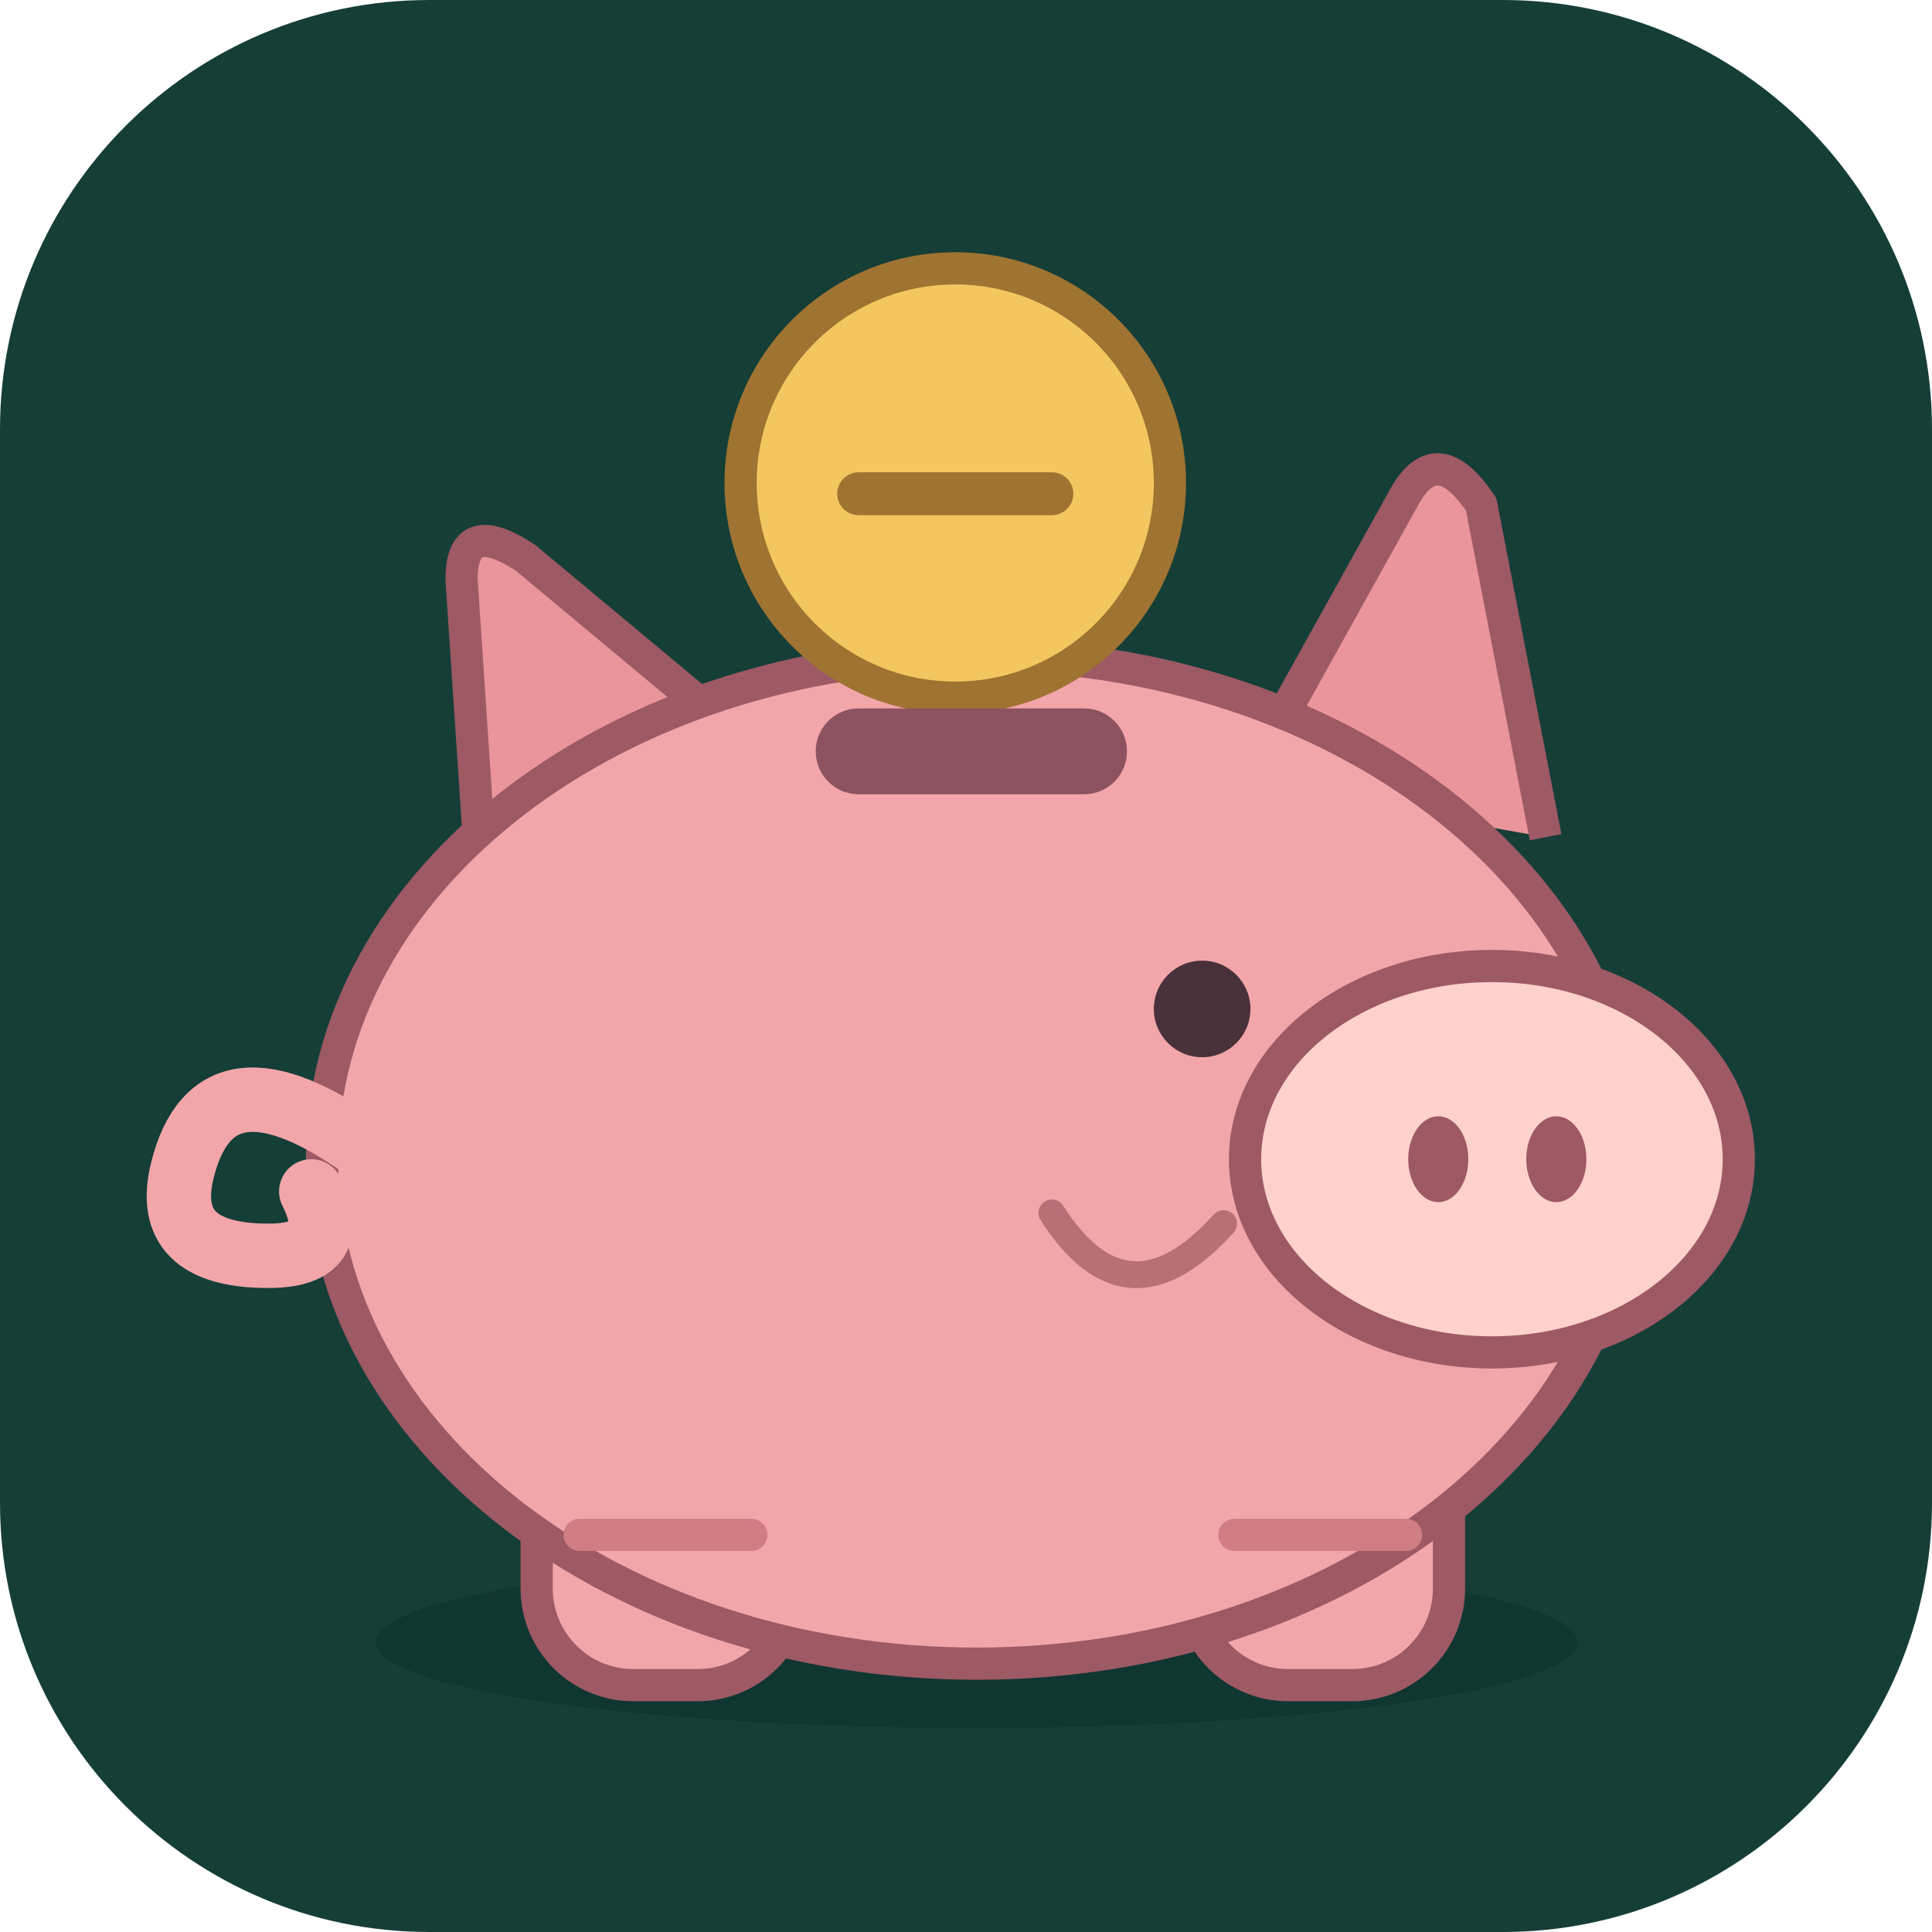
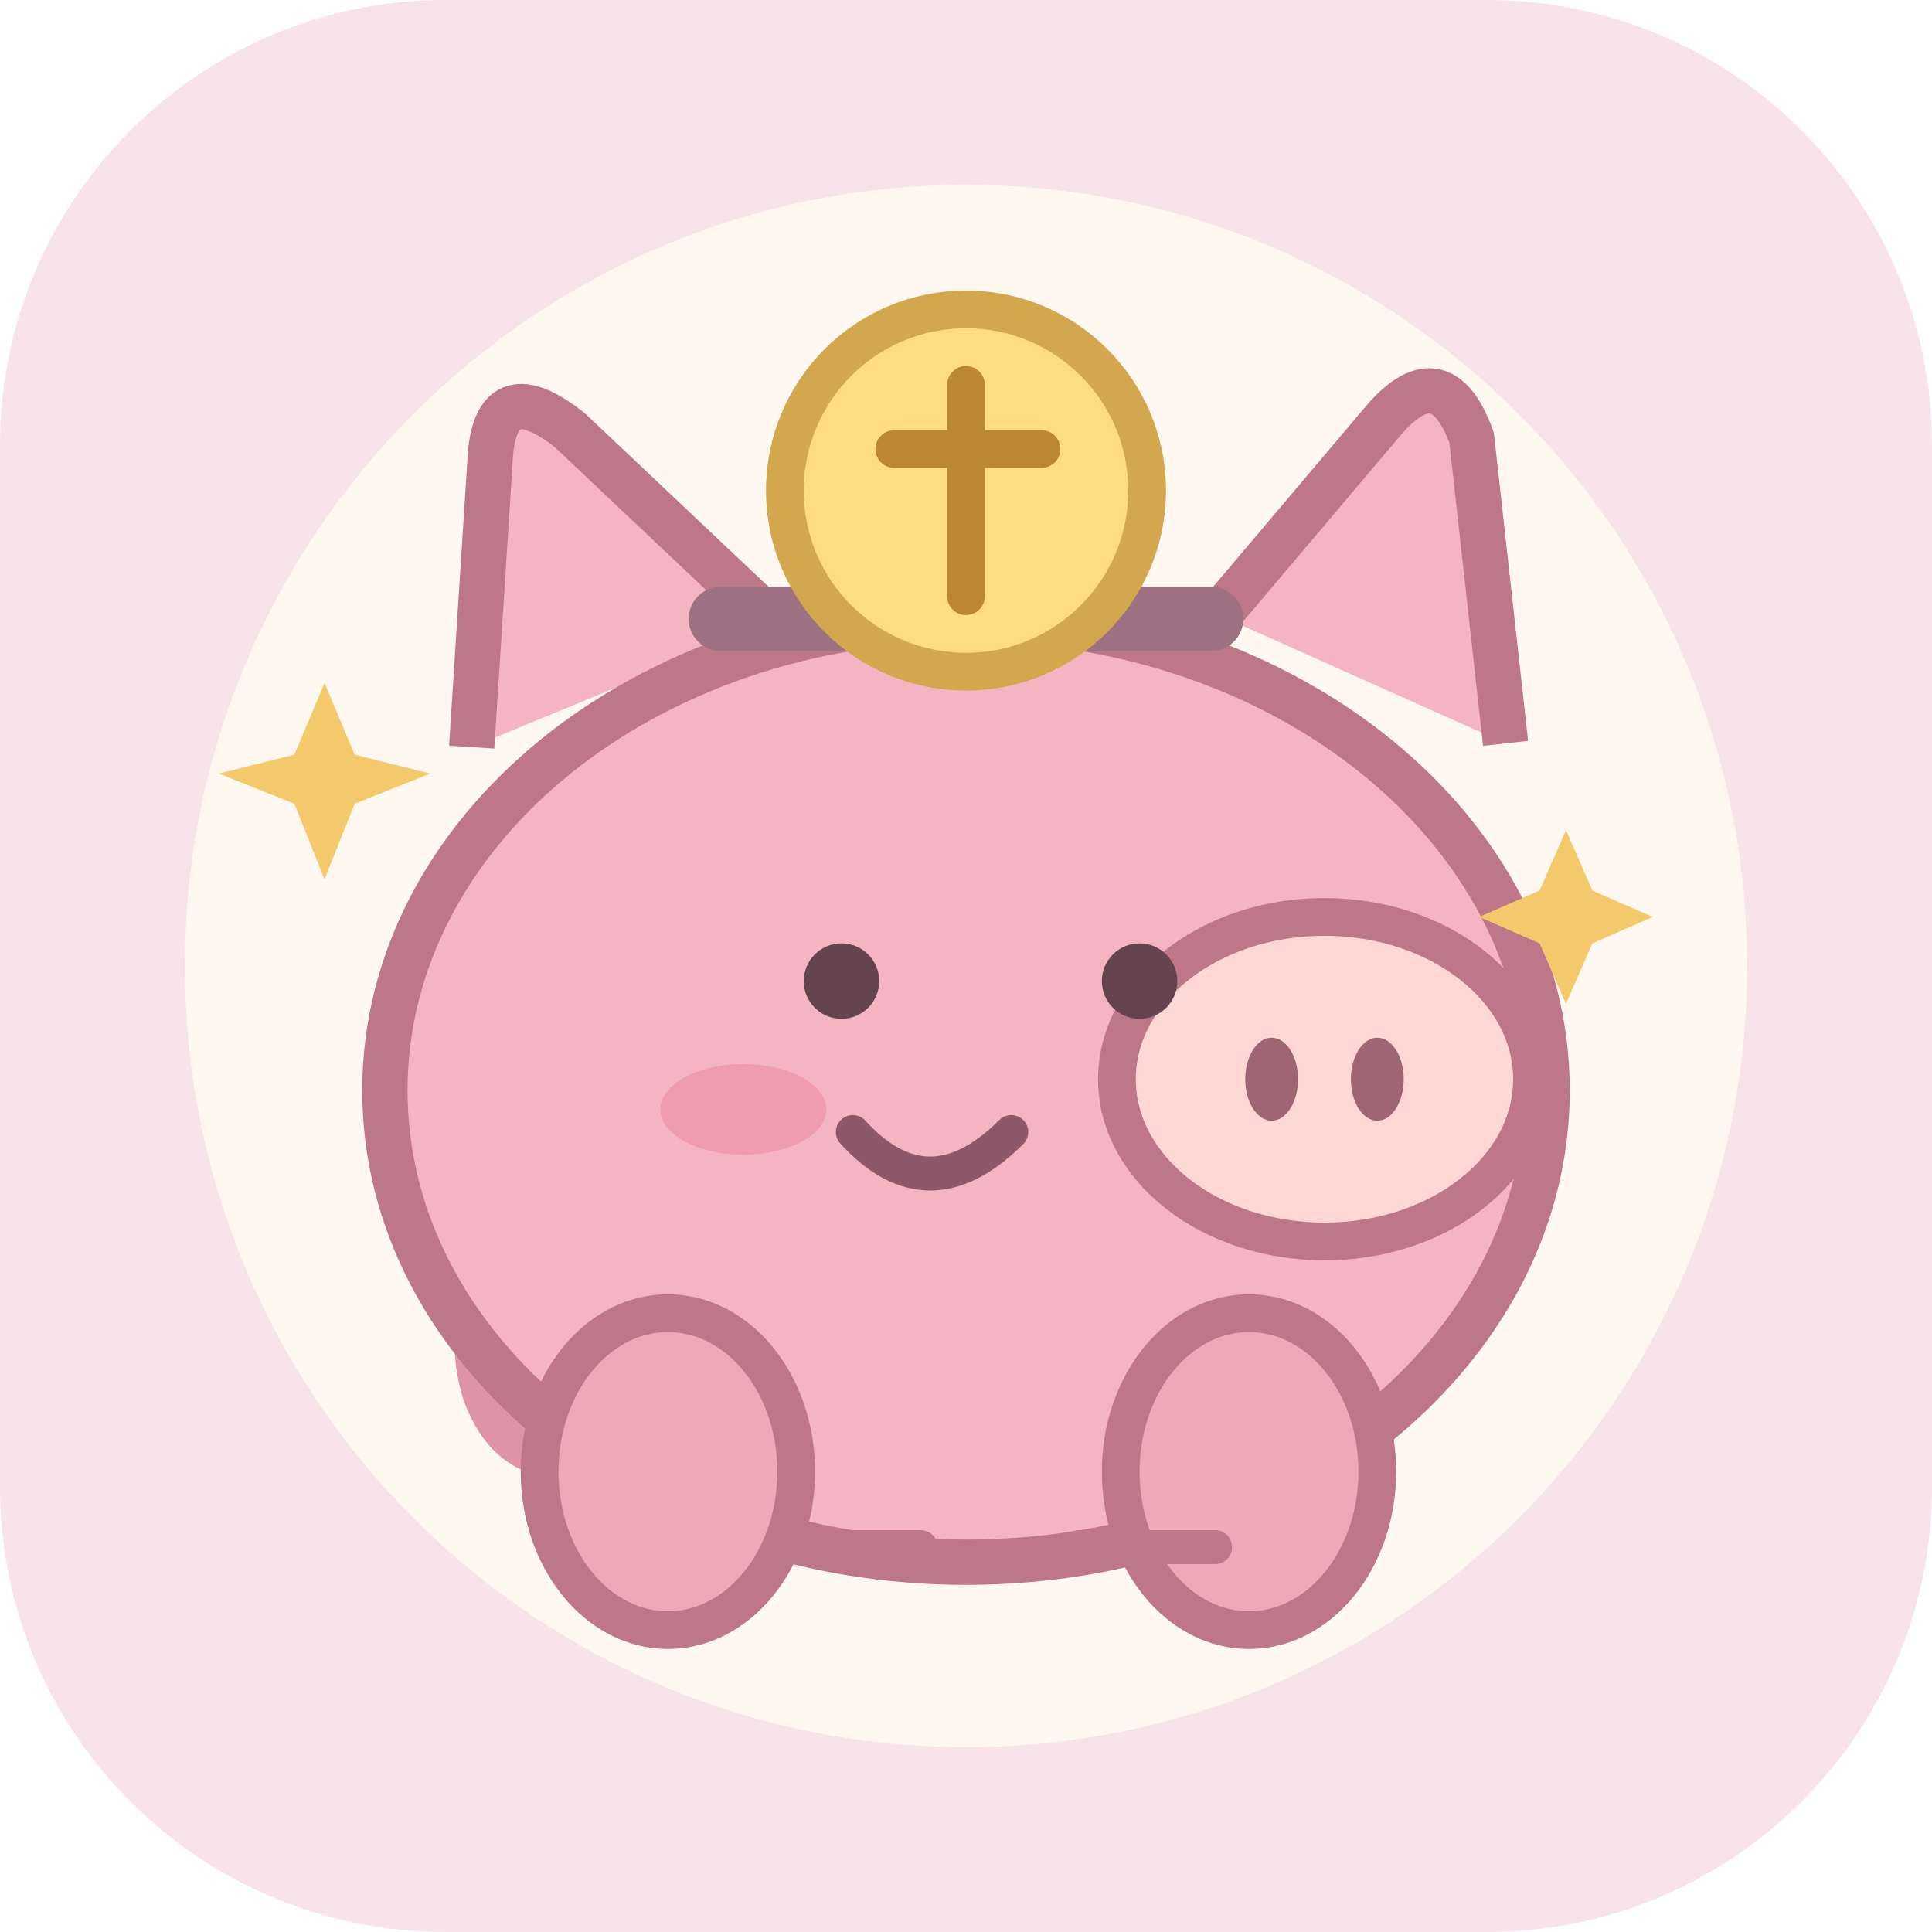
- <svg xmlns="http://www.w3.org/2000/svg" viewBox="0 0 180 180">
-   <rect width="180" height="180" rx="40" fill="#153e37" />
-   <ellipse cx="91" cy="153" rx="56" ry="8" fill="#0c302b" opacity=".55" />
-   <path d="M45 84 43 54q0-6 6-2l24 20M116 73l15-27q3-5 7 1l6 31" fill="#e9959a" stroke="#9d5964" stroke-width="3" stroke-linejoin="round" />
-   <rect x="50" y="125" width="24" height="32" rx="9" fill="#f2a6aa" stroke="#9d5964" stroke-width="3" />
-   <rect x="111" y="125" width="24" height="32" rx="9" fill="#f2a6aa" stroke="#9d5964" stroke-width="3" />
-   <ellipse cx="91" cy="108" rx="61" ry="47" fill="#f2a6aa" stroke="#9d5964" stroke-width="3" />
-   <path d="M34 107q-14-10-17 2-2 8 8 8 7 0 4-6" fill="none" stroke="#f2a6aa" stroke-width="6" stroke-linecap="round" />
-   <circle cx="89" cy="45" r="20" fill="#f3c65f" stroke="#9f7331" stroke-width="3" />
-   <path d="M80 46h18" stroke="#9f7331" stroke-width="4" stroke-linecap="round" />
-   <rect x="76" y="66" width="29" height="8" rx="4" fill="#8c5260" />
-   <circle cx="112" cy="94" r="4.5" fill="#49313a" />
-   <ellipse cx="139" cy="108" rx="23" ry="18" fill="#ffd1cd" stroke="#9d5964" stroke-width="3" />
-   <ellipse cx="134" cy="108" rx="2.8" ry="4" fill="#9d5964" />
-   <ellipse cx="145" cy="108" rx="2.8" ry="4" fill="#9d5964" />
-   <path d="M98 113q7 11 16 1" fill="none" stroke="#b96f76" stroke-width="2.5" stroke-linecap="round" />
-   <path d="M54 143h16M115 143h16" stroke="#d17d84" stroke-width="3" stroke-linecap="round" />
+ <svg xmlns="http://www.w3.org/2000/svg" viewBox="0 0 512 512">
+   <rect width="512" height="512" rx="118" fill="#f8e3eb" />
+   <circle cx="256" cy="256" r="207" fill="#fff8f1" />
+   <path d="M125 198 130 120Q132 99 151 114L205 165M323 163 367 111Q382 94 390 116L399 197" fill="#f5b4c1" stroke="#bd7789" stroke-width="12" stroke-linejoin="round" />
+   <path d="M151 326q-31 13-22 43 9 24 34 12" fill="none" stroke="#df94a6" stroke-width="13" stroke-linecap="round" />
+   <ellipse cx="256" cy="289" rx="154" ry="125" fill="#f5b4c1" stroke="#bd7789" stroke-width="12" />
+   <ellipse cx="177" cy="390" rx="34" ry="42" fill="#f0a8b7" stroke="#bd7789" stroke-width="10" />
+   <ellipse cx="331" cy="390" rx="34" ry="42" fill="#f0a8b7" stroke="#bd7789" stroke-width="10" />
+   <path d="M191 164h130" stroke="#9d7182" stroke-width="17" stroke-linecap="round" />
+   <circle cx="256" cy="130" r="48" fill="#ffdb83" stroke="#d3a74e" stroke-width="10" />
+   <path d="M256 102v56M237 119h39" stroke="#bb8731" stroke-width="10" stroke-linecap="round" />
+   <ellipse cx="351" cy="286" rx="55" ry="43" fill="#ffd8d5" stroke="#bd7789" stroke-width="10" />
+   <ellipse cx="337" cy="286" rx="7" ry="11" fill="#9f6575" />
+   <ellipse cx="365" cy="286" rx="7" ry="11" fill="#9f6575" />
+   <path d="M226 300q20 22 42 0" fill="none" stroke="#8f586a" stroke-width="9" stroke-linecap="round" />
+   <circle cx="223" cy="260" r="10" fill="#654450" />
+   <circle cx="302" cy="260" r="10" fill="#654450" />
+   <ellipse cx="197" cy="294" rx="22" ry="12" fill="#ed91a4" opacity=".7" />
+   <path d="M86 181l8 19 20 5-20 8-8 20-8-20-20-8 20-5zM415 220l7 16 16 7-16 7-7 16-7-16-16-7 16-7z" fill="#f3c96b" />
+   <path d="M208 410h36M286 410h36" stroke="#bd7789" stroke-width="9" stroke-linecap="round" />
</svg>
